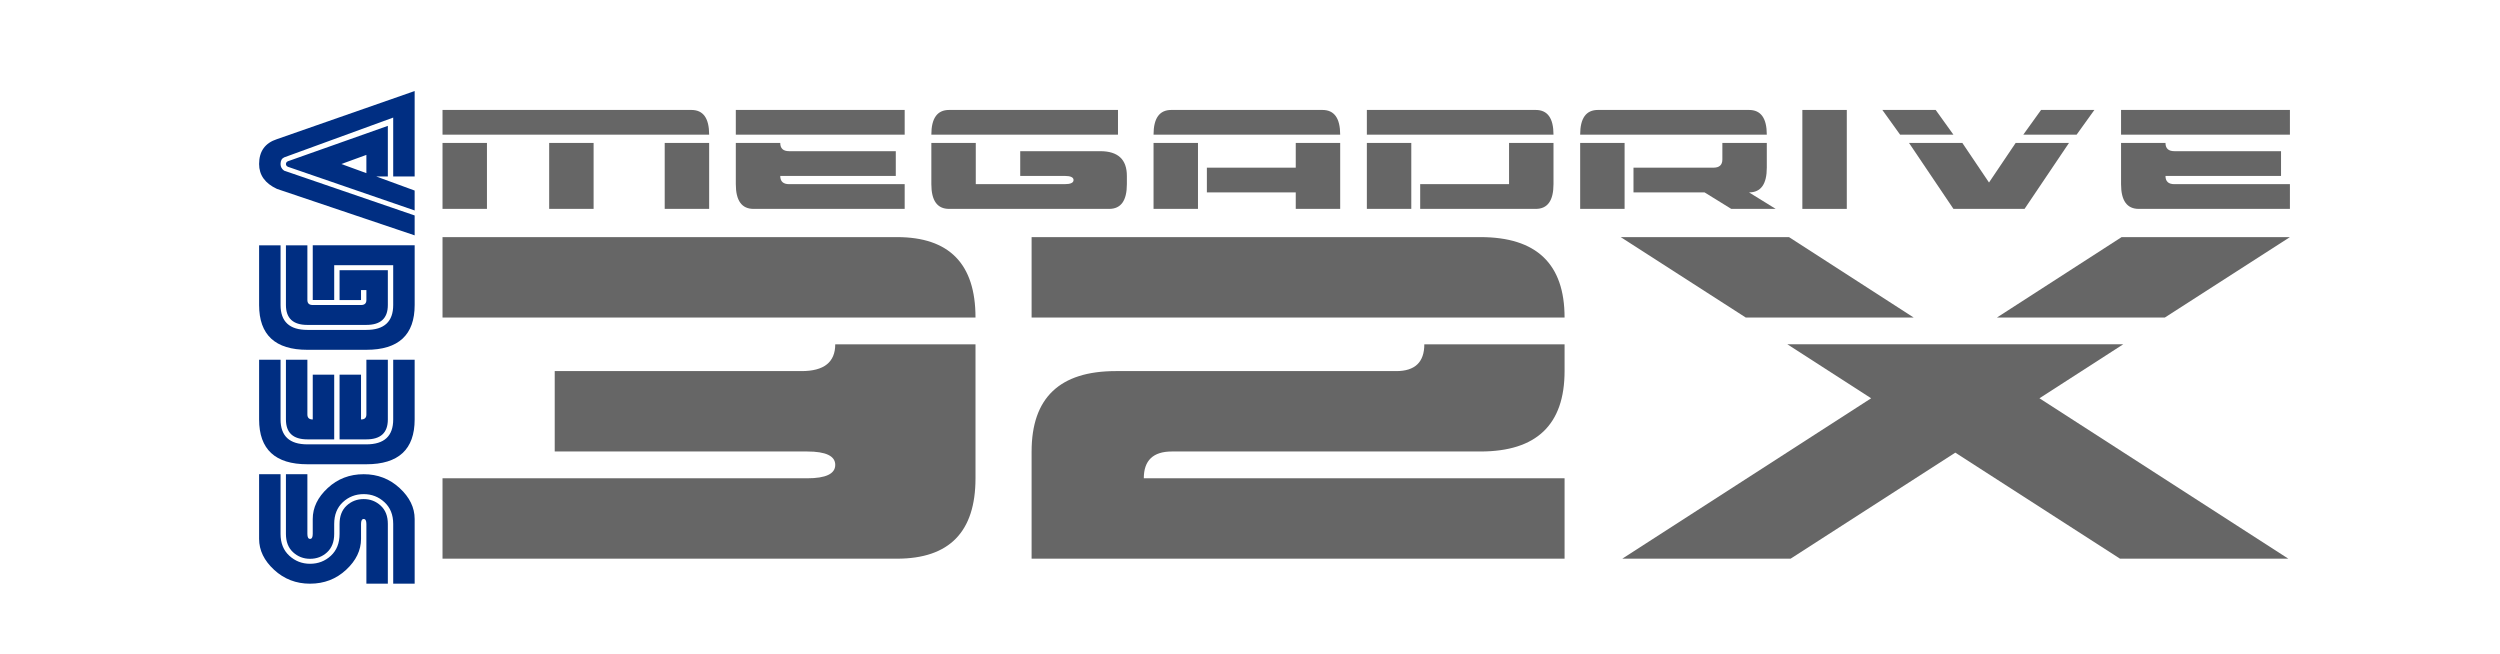
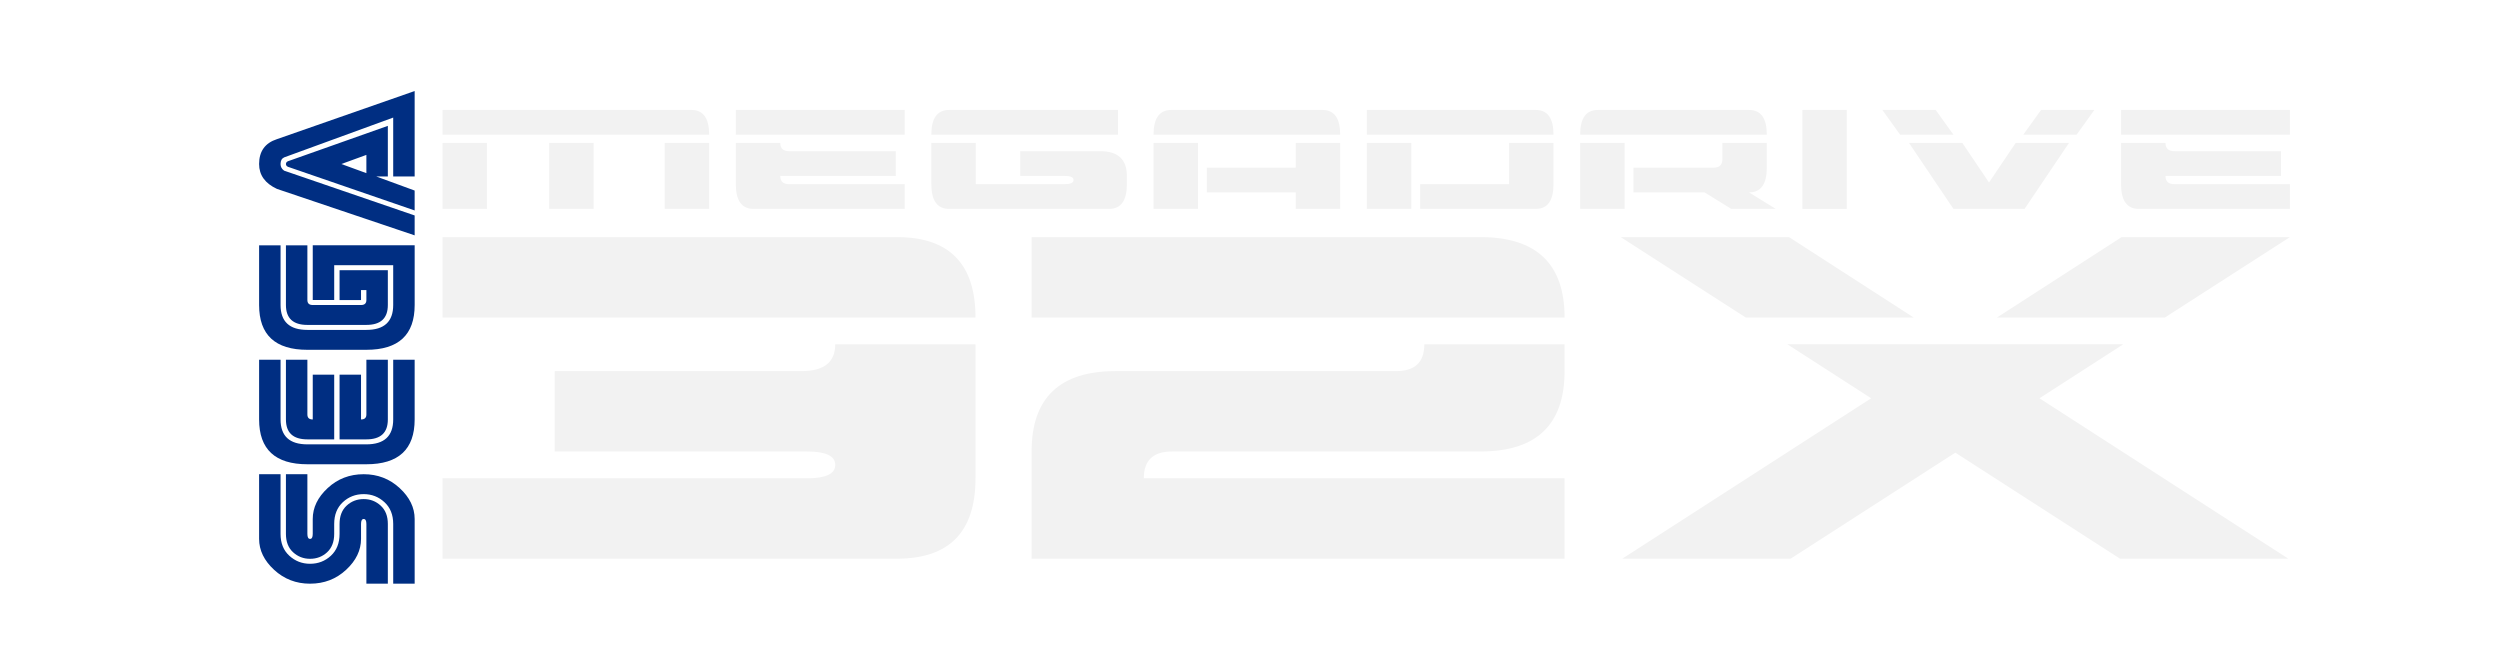
<svg xmlns="http://www.w3.org/2000/svg" enable-background="new 0 0 288.411 75.415" viewBox="0 0 288.411 75.415">
-   <g fill="#666" transform="matrix(.8123249 0 0 .7536186 29.89134 10.50236)">
+   <g fill="#f2f2f2" transform="matrix(.8123249 0 0 .7536186 29.89134 10.50236)">
    <path d="m26.048 6.682v-3.787h35.342c1.684 0 2.524 1.262 2.524 3.787zm0 11.36v-10.098h6.311v10.098zm15.146 0v-10.098h6.311v10.098zm16.409 0v-10.098h6.311v10.098z" />
    <path d="m67.701 6.682v-3.787h23.982v3.787zm0 7.573v-6.311h6.311c0 .843.421 1.262 1.262 1.262h15.147v3.787h-16.409c0 .843.421 1.262 1.262 1.262h16.409v3.787h-21.457c-1.684 0-2.525-1.262-2.525-3.787z" />
    <path d="m95.47 6.682c0-2.524.841-3.787 2.524-3.787h23.982v3.787zm0 7.573v-6.311h6.311v6.311h12.622c.841 0 1.262-.212 1.262-.631s-.422-.631-1.262-.631h-6.311v-3.787h11.36c2.524 0 3.787 1.262 3.787 3.787v1.262c0 2.524-.841 3.787-2.524 3.787h-22.72c-1.684 0-2.525-1.262-2.525-3.787z" />
    <path d="m127.026 6.682c0-2.524.841-3.787 2.524-3.787h21.458c1.684 0 2.524 1.262 2.524 3.787zm0 11.36v-10.098h6.311v10.098zm20.196 0v-2.524h-12.622v-3.787h12.622v-3.787h6.311v10.098z" />
    <path d="m157.32 6.682v-3.787h23.982c1.684 0 2.524 1.262 2.524 3.787zm0 11.36v-10.098h6.311v10.098zm23.982 0h-16.409v-3.787h12.622v-6.311h6.311v6.311c0 2.525-.84 3.787-2.524 3.787z" />
    <path d="m187.613 6.682c0-2.524.841-3.787 2.524-3.787h21.458c1.684 0 2.524 1.262 2.524 3.787zm0 11.36v-10.098h6.311v10.098zm7.574-2.525v-3.787h11.36c.841 0 1.262-.419 1.262-1.262v-2.524h6.311v3.787c0 2.524-.841 3.787-2.524 3.787l3.787 2.524h-6.311l-3.787-2.524h-10.098z" />
    <path d="m219.169 18.042v-15.147h6.311v15.147z" />
    <path d="m233.053 6.682-2.524-3.787h7.573l2.524 3.787zm7.574 11.36-6.311-10.098h7.573l3.787 6.059 3.787-6.059h7.573l-6.311 10.098zm9.917-11.36 2.524-3.787h7.573l-2.524 3.787z" />
    <path d="m264.429 6.682v-3.787h23.982v3.787zm0 7.573v-6.311h6.311c0 .843.421 1.262 1.262 1.262h15.147v3.787h-16.409c0 .843.421 1.262 1.262 1.262h16.409v3.787h-21.458c-1.683 0-2.524-1.262-2.524-3.787z" />
    <path d="m26.048 34.667v-12.306h64.538c7.436 0 11.155 4.102 11.155 12.307h-75.693zm0 36.921v-12.307h51.79c2.655 0 3.984-.685 3.984-2.051s-1.329-2.051-3.984-2.051h-35.855v-12.307h35.058c3.187 0 4.781-1.366 4.781-4.102h19.919v20.511c0 8.205-3.719 12.307-11.155 12.307z" />
    <path d="m109.708 34.667v-12.306h63.741c7.968 0 11.951 4.102 11.951 12.307h-75.692zm0 20.512c0-8.205 3.984-12.307 11.951-12.307h39.838c2.655 0 3.984-1.366 3.984-4.102h19.919v4.102c0 8.205-3.984 12.307-11.951 12.307h-43.822c-2.655 0-3.984 1.366-3.984 4.102h59.757v12.307h-75.693v-16.409z" />
    <path d="m211.125 34.667-17.757-12.307h23.903l17.7 12.307zm53.156 36.921-23.391-16.234-23.391 16.233h-23.903l35.342-24.555-11.895-8.263h47.692l-11.895 8.263 35.342 24.555h-23.901zm.227-49.227h23.903l-17.757 12.307h-23.846z" />
  </g>
  <g fill="#002e82" stroke-width=".782">
    <path d="m35.77 67.337c-1.609 0-2.991-.533-4.146-1.598-1.155-1.065-1.733-2.255-1.733-3.569v-7.463h2.475v6.889c0 1.059.336 1.898 1.011 2.516.674.619 1.471.928 2.393.928.934 0 1.736-.309 2.404-.928.666-.619 1-1.457 1-2.516v-1.149c0-.906.271-1.61.816-2.115.543-.504 1.2-.756 1.969-.756.757 0 1.409.252 1.959.756.551.504.825 1.209.825 2.115v6.889h-2.475v-6.889c0-.383-.103-.574-.309-.574-.206 0-.309.191-.309.574v1.722c0 1.314-.574 2.504-1.723 3.569-1.148 1.066-2.533 1.598-4.156 1.598zm0-2.871c-.757 0-1.409-.252-1.959-.756s-.825-1.208-.825-2.114v-6.889h2.475v6.889c0 .383.103.574.309.574.206 0 .309-.191.309-.574v-1.722c0-1.314.574-2.504 1.723-3.569 1.147-1.065 2.532-1.598 4.156-1.598 1.609 0 2.991.533 4.146 1.598s1.733 2.255 1.733 3.569v7.463h-2.475v-6.889c0-1.059-.336-1.898-1.011-2.516-.674-.619-1.471-.928-2.393-.928-.934 0-1.736.309-2.404.928-.666.619-1 1.457-1 2.516v1.149c0 .906-.271 1.61-.816 2.115-.543.503-1.2.754-1.969.754z" />
    <path d="m35.461 53.559c-3.713 0-5.569-1.723-5.569-5.167v-6.889h2.475v6.889c0 1.913 1.032 2.871 3.094 2.871h6.806c2.062 0 3.094-.957 3.094-2.871v-6.889h2.475v6.889c0 3.445-1.856 5.167-5.569 5.167zm3.094-2.871h-3.094c-1.65 0-2.475-.766-2.475-2.296v-6.889h2.475v6.315c0 .383.206.574.619.574v-5.167h2.475zm.619 0v-7.463h2.475v5.167c.413 0 .619-.191.619-.574v-6.315h2.475v6.889c0 1.531-.825 2.296-2.475 2.296z" />
    <path d="m35.461 40.355c-3.713 0-5.569-1.722-5.569-5.167v-6.889h2.475v6.889c0 1.913 1.032 2.871 3.094 2.871h6.806c2.062 0 3.094-.957 3.094-2.871v-4.593h-6.806v4.018h-2.475v-6.315h11.758v6.889c0 3.445-1.856 5.167-5.569 5.167zm0-2.871c-1.65 0-2.475-.766-2.475-2.296v-6.889h2.475v6.315c0 .383.206.574.619.574h5.569c.413 0 .619-.191.619-.574v-1.149h-.619v1.149h-2.475v-3.445h5.569v4.018c0 1.531-.825 2.296-2.475 2.296h-6.807z" />
    <path d="m45.361 20.357v-6.793l-12.582 4.593c-.275.127-.413.383-.413.766 0 .319.138.574.413.766l15.057 5.167v2.296l-15.883-5.358c-1.375-.638-2.062-1.595-2.062-2.871 0-1.467.687-2.424 2.062-2.871l15.883-5.55v9.855zm-.619 0h-1.341l4.434 1.626v2.296l-14.437-4.975c-.275-.064-.413-.191-.413-.383 0-.191.138-.319.413-.383l11.345-4.018v5.837zm-5.363-1.435 2.888 1.053v-2.106z" />
  </g>
</svg>
